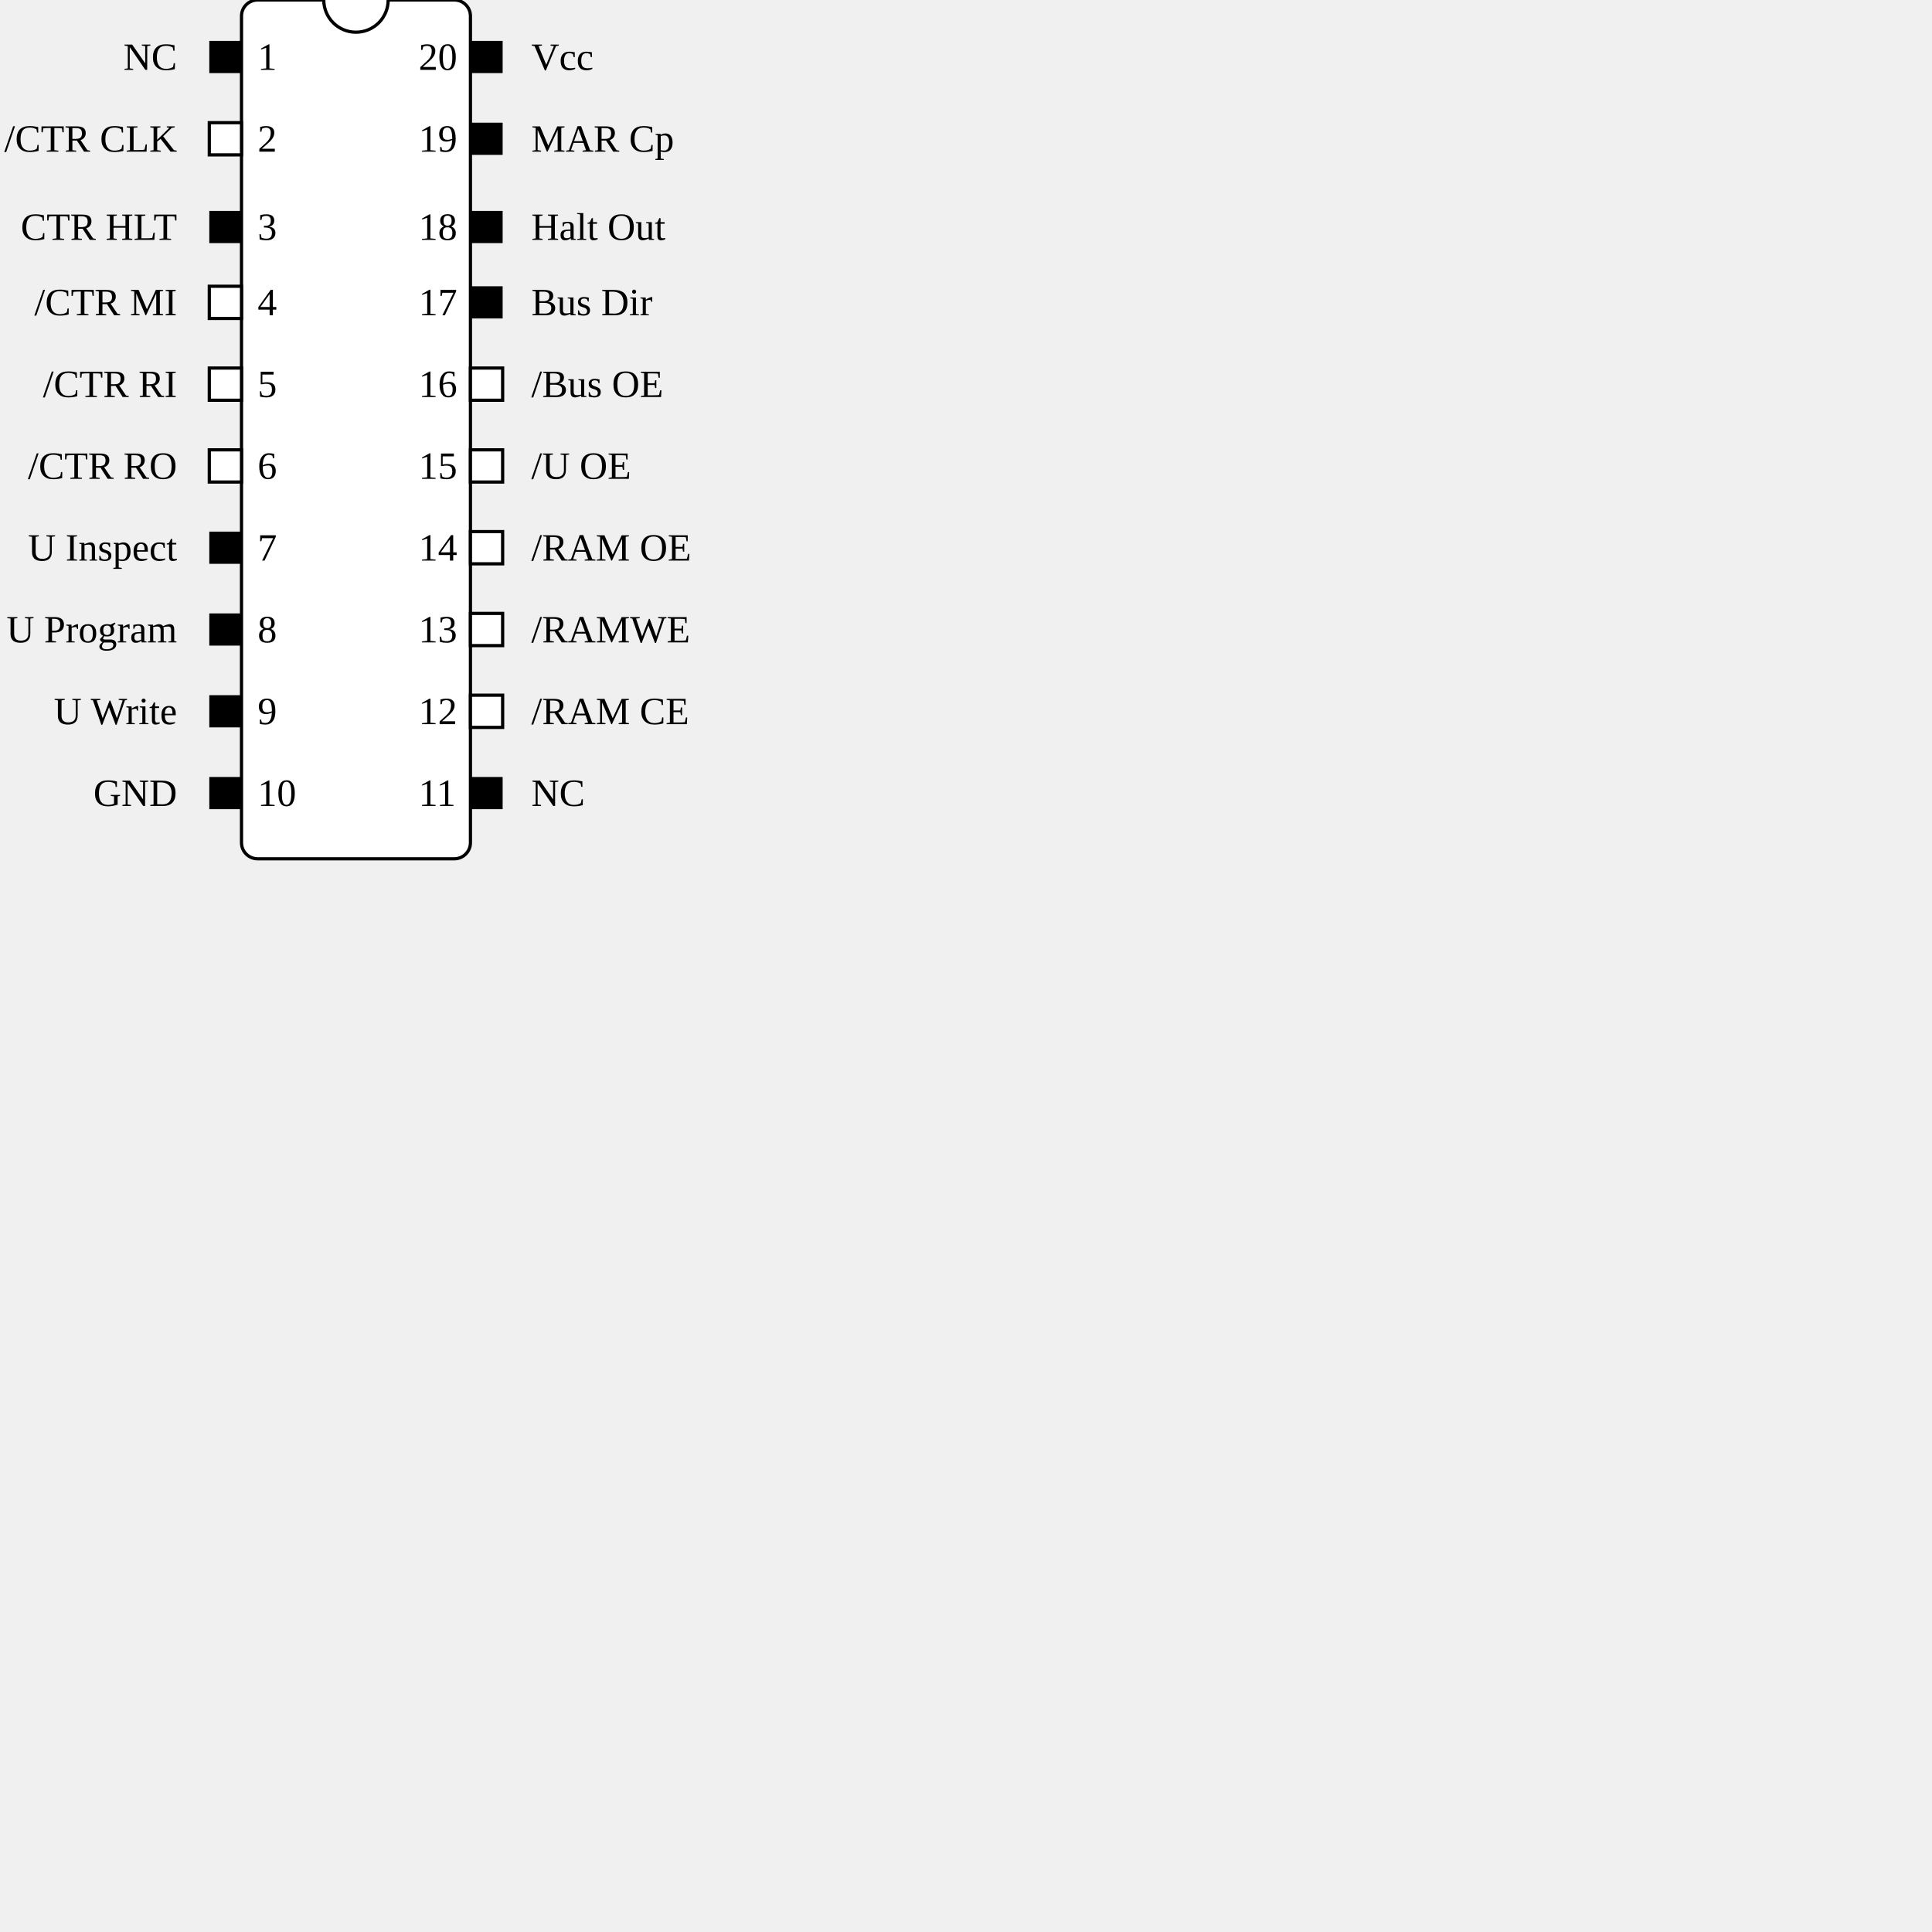
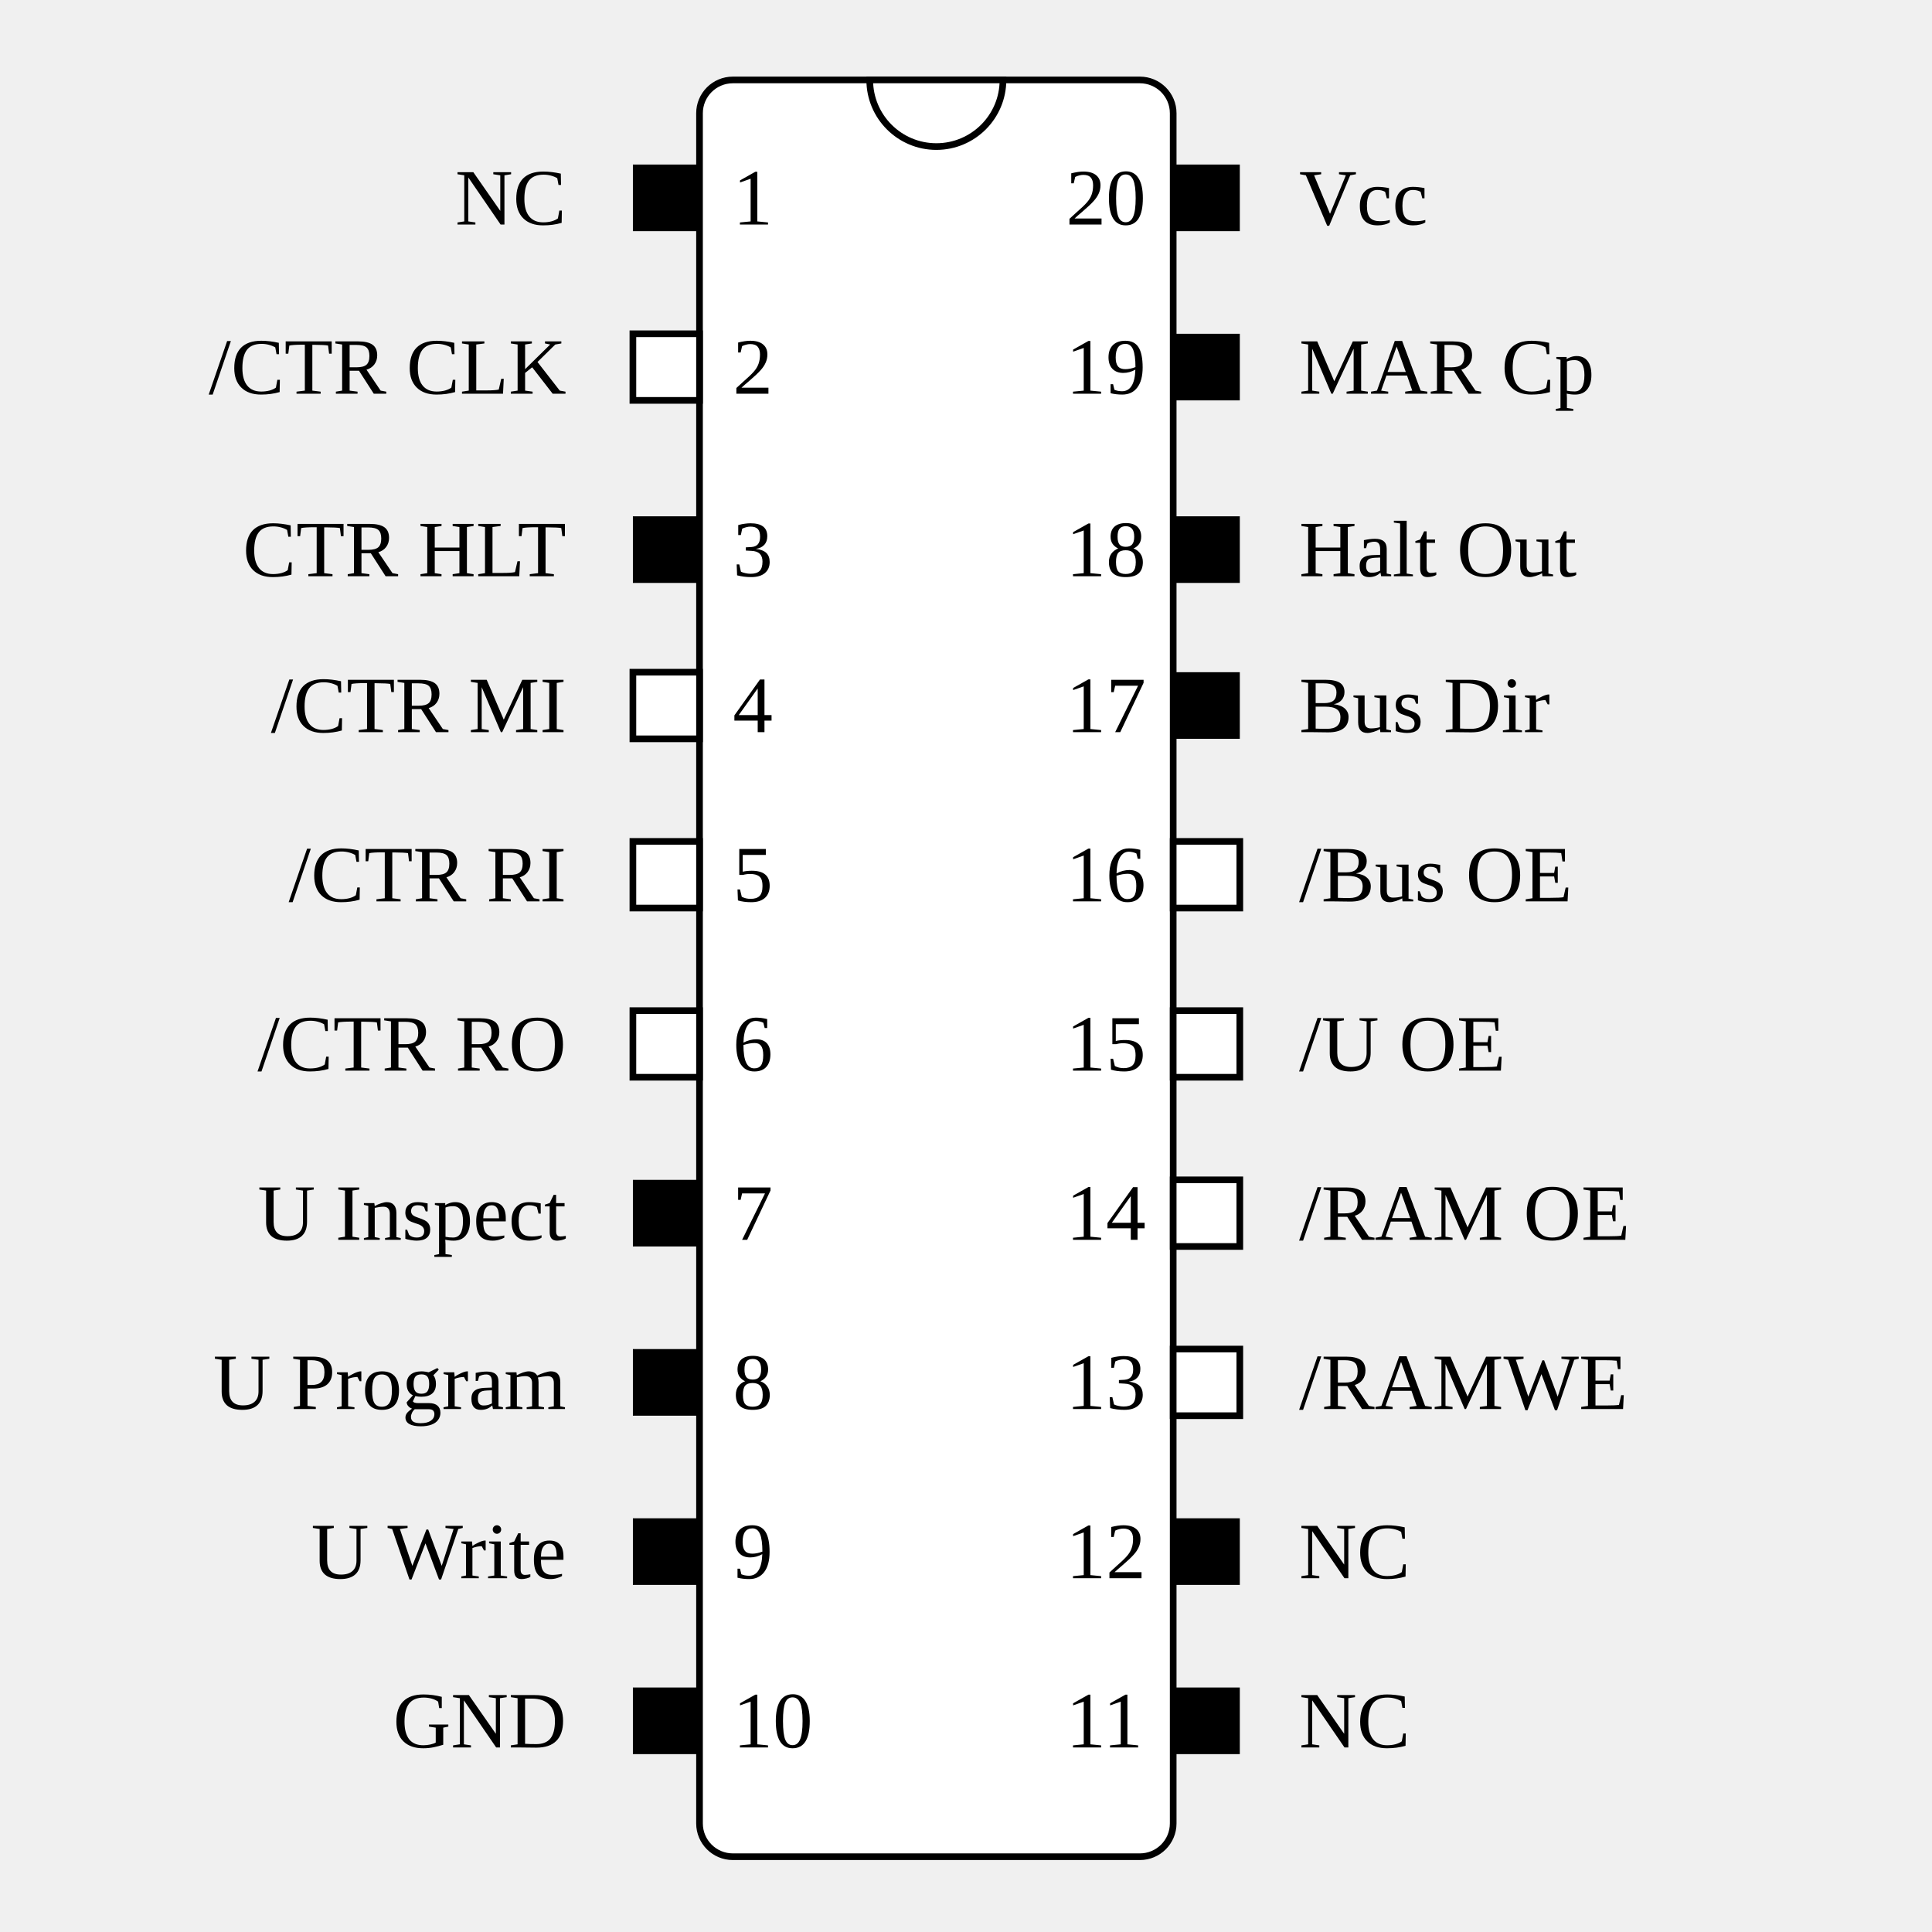
- <svg xmlns="http://www.w3.org/2000/svg" width="600" height="600" viewBox="0 0 600 600">
+ <svg xmlns="http://www.w3.org/2000/svg" width="280" height="280" viewBox="0 -12 230 290">
  <defs>
-     <path id="halfmoon" d="M 0 0 A 10 10 0 1 1 20 0 A 10 10 0 1 1 0 0 Z" fill="white" stroke="black" stroke-width="1" />
+     <path id="halfmoon" d="M 0 0 A 10 10 0 0 0 20 0 L 20 0 Z" fill="white" stroke="black" stroke-width="1" />
    <rect id="pin" width="10" height="10" fill="black" />
    <rect id="i_pin" width="10" height="10" fill="white" stroke="black" stroke-width="1" />
    <g id="ic">
      <rect x="25" y="0" width="71.1" height="266.7" fill="white" stroke="black" stroke-width="1" rx="5" />
      <use href="#halfmoon" x="50.55" y="0" />
      <g id="left-pins">
        <use href="#pin" x="15" y="12.7" />
        <use href="#i_pin" x="15" y="38.1" />
        <use href="#pin" x="15" y="65.5" />
        <use href="#i_pin" x="15" y="88.9" />
        <use href="#i_pin" x="15" y="114.3" />
        <use href="#i_pin" x="15" y="139.7" />
        <use href="#pin" x="15" y="165.1" />
        <use href="#pin" x="15" y="190.5" />
        <use href="#pin" x="15" y="215.9" />
        <use href="#pin" x="15" y="241.3" />
        <text x="30" y="21.7 " font-size="12" fill="black">1</text>
        <text x="30" y="47.1 " font-size="12" fill="black">2</text>
        <text x="30" y="74.5 " font-size="12" fill="black">3</text>
        <text x="30" y="97.9 " font-size="12" fill="black">4</text>
        <text x="30" y="123.3" font-size="12" fill="black">5</text>
        <text x="30" y="148.7" font-size="12" fill="black">6</text>
        <text x="30" y="174.1" font-size="12" fill="black">7</text>
        <text x="30" y="199.5" font-size="12" fill="black">8</text>
        <text x="30" y="224.9" font-size="12" fill="black">9</text>
        <text x="30" y="250.3" font-size="12" fill="black">10</text>
      </g>
      <g id="right-pins">
        <use href="#pin" x="96.1" y="12.7" />
        <use href="#pin" x="96.1" y="38.1" />
        <use href="#pin" x="96.1" y="65.5" />
        <use href="#pin" x="96.1" y="88.9" />
        <use href="#i_pin" x="96.1" y="114.3" />
        <use href="#i_pin" x="96.1" y="139.7" />
        <use href="#i_pin" x="96.1" y="165.1" />
        <use href="#i_pin" x="96.1" y="190.5" />
-         <use href="#i_pin" x="96.1" y="215.9" />
+         <use href="#pin" x="96.1" y="215.9" />
        <use href="#pin" x="96.1" y="241.3" />
        <text x="80" y="21.7 " font-size="12" fill="black">20</text>
        <text x="80" y="47.1 " font-size="12" fill="black">19</text>
        <text x="80" y="74.5 " font-size="12" fill="black">18</text>
        <text x="80" y="97.9 " font-size="12" fill="black">17</text>
        <text x="80" y="123.3" font-size="12" fill="black">16</text>
        <text x="80" y="148.7" font-size="12" fill="black">15</text>
        <text x="80" y="174.1" font-size="12" fill="black">14</text>
        <text x="80" y="199.5" font-size="12" fill="black">13</text>
        <text x="80" y="224.9" font-size="12" fill="black">12</text>
        <text x="80" y="250.3" font-size="12" fill="black">11</text>
      </g>
    </g>
  </defs>
  <use href="#ic" x="50" y="0" />
  <text x="55" y="21.7 " font-size="12" fill="black" text-anchor="end">NC       </text>
  <text x="55" y="47.1 " font-size="12" fill="black" text-anchor="end">/CTR CLK </text>
  <text x="55" y="74.5 " font-size="12" fill="black" text-anchor="end">CTR HLT  </text>
  <text x="55" y="97.9 " font-size="12" fill="black" text-anchor="end">/CTR MI  </text>
  <text x="55" y="123.3" font-size="12" fill="black" text-anchor="end">/CTR RI  </text>
  <text x="55" y="148.7" font-size="12" fill="black" text-anchor="end">/CTR RO  </text>
  <text x="55" y="174.1" font-size="12" fill="black" text-anchor="end">U Inspect</text>
  <text x="55" y="199.5" font-size="12" fill="black" text-anchor="end">U Program</text>
  <text x="55" y="224.9" font-size="12" fill="black" text-anchor="end">U Write  </text>
  <text x="55" y="250.3" font-size="12" fill="black" text-anchor="end">GND      </text>
  <text x="165" y="21.7 " font-size="12" fill="black">Vcc     </text>
  <text x="165" y="47.1 " font-size="12" fill="black">MAR Cp  </text>
  <text x="165" y="74.5 " font-size="12" fill="black">Halt Out</text>
  <text x="165" y="97.9 " font-size="12" fill="black">Bus Dir </text>
  <text x="165" y="123.3" font-size="12" fill="black">/Bus OE </text>
  <text x="165" y="148.7" font-size="12" fill="black">/U OE   </text>
  <text x="165" y="174.1" font-size="12" fill="black">/RAM OE </text>
  <text x="165" y="199.5" font-size="12" fill="black">/RAMWE  </text>
-   <text x="165" y="224.9" font-size="12" fill="black">/RAM CE </text>
+   <text x="165" y="224.9" font-size="12" fill="black">NC      </text>
  <text x="165" y="250.3" font-size="12" fill="black">NC      </text>
</svg>
